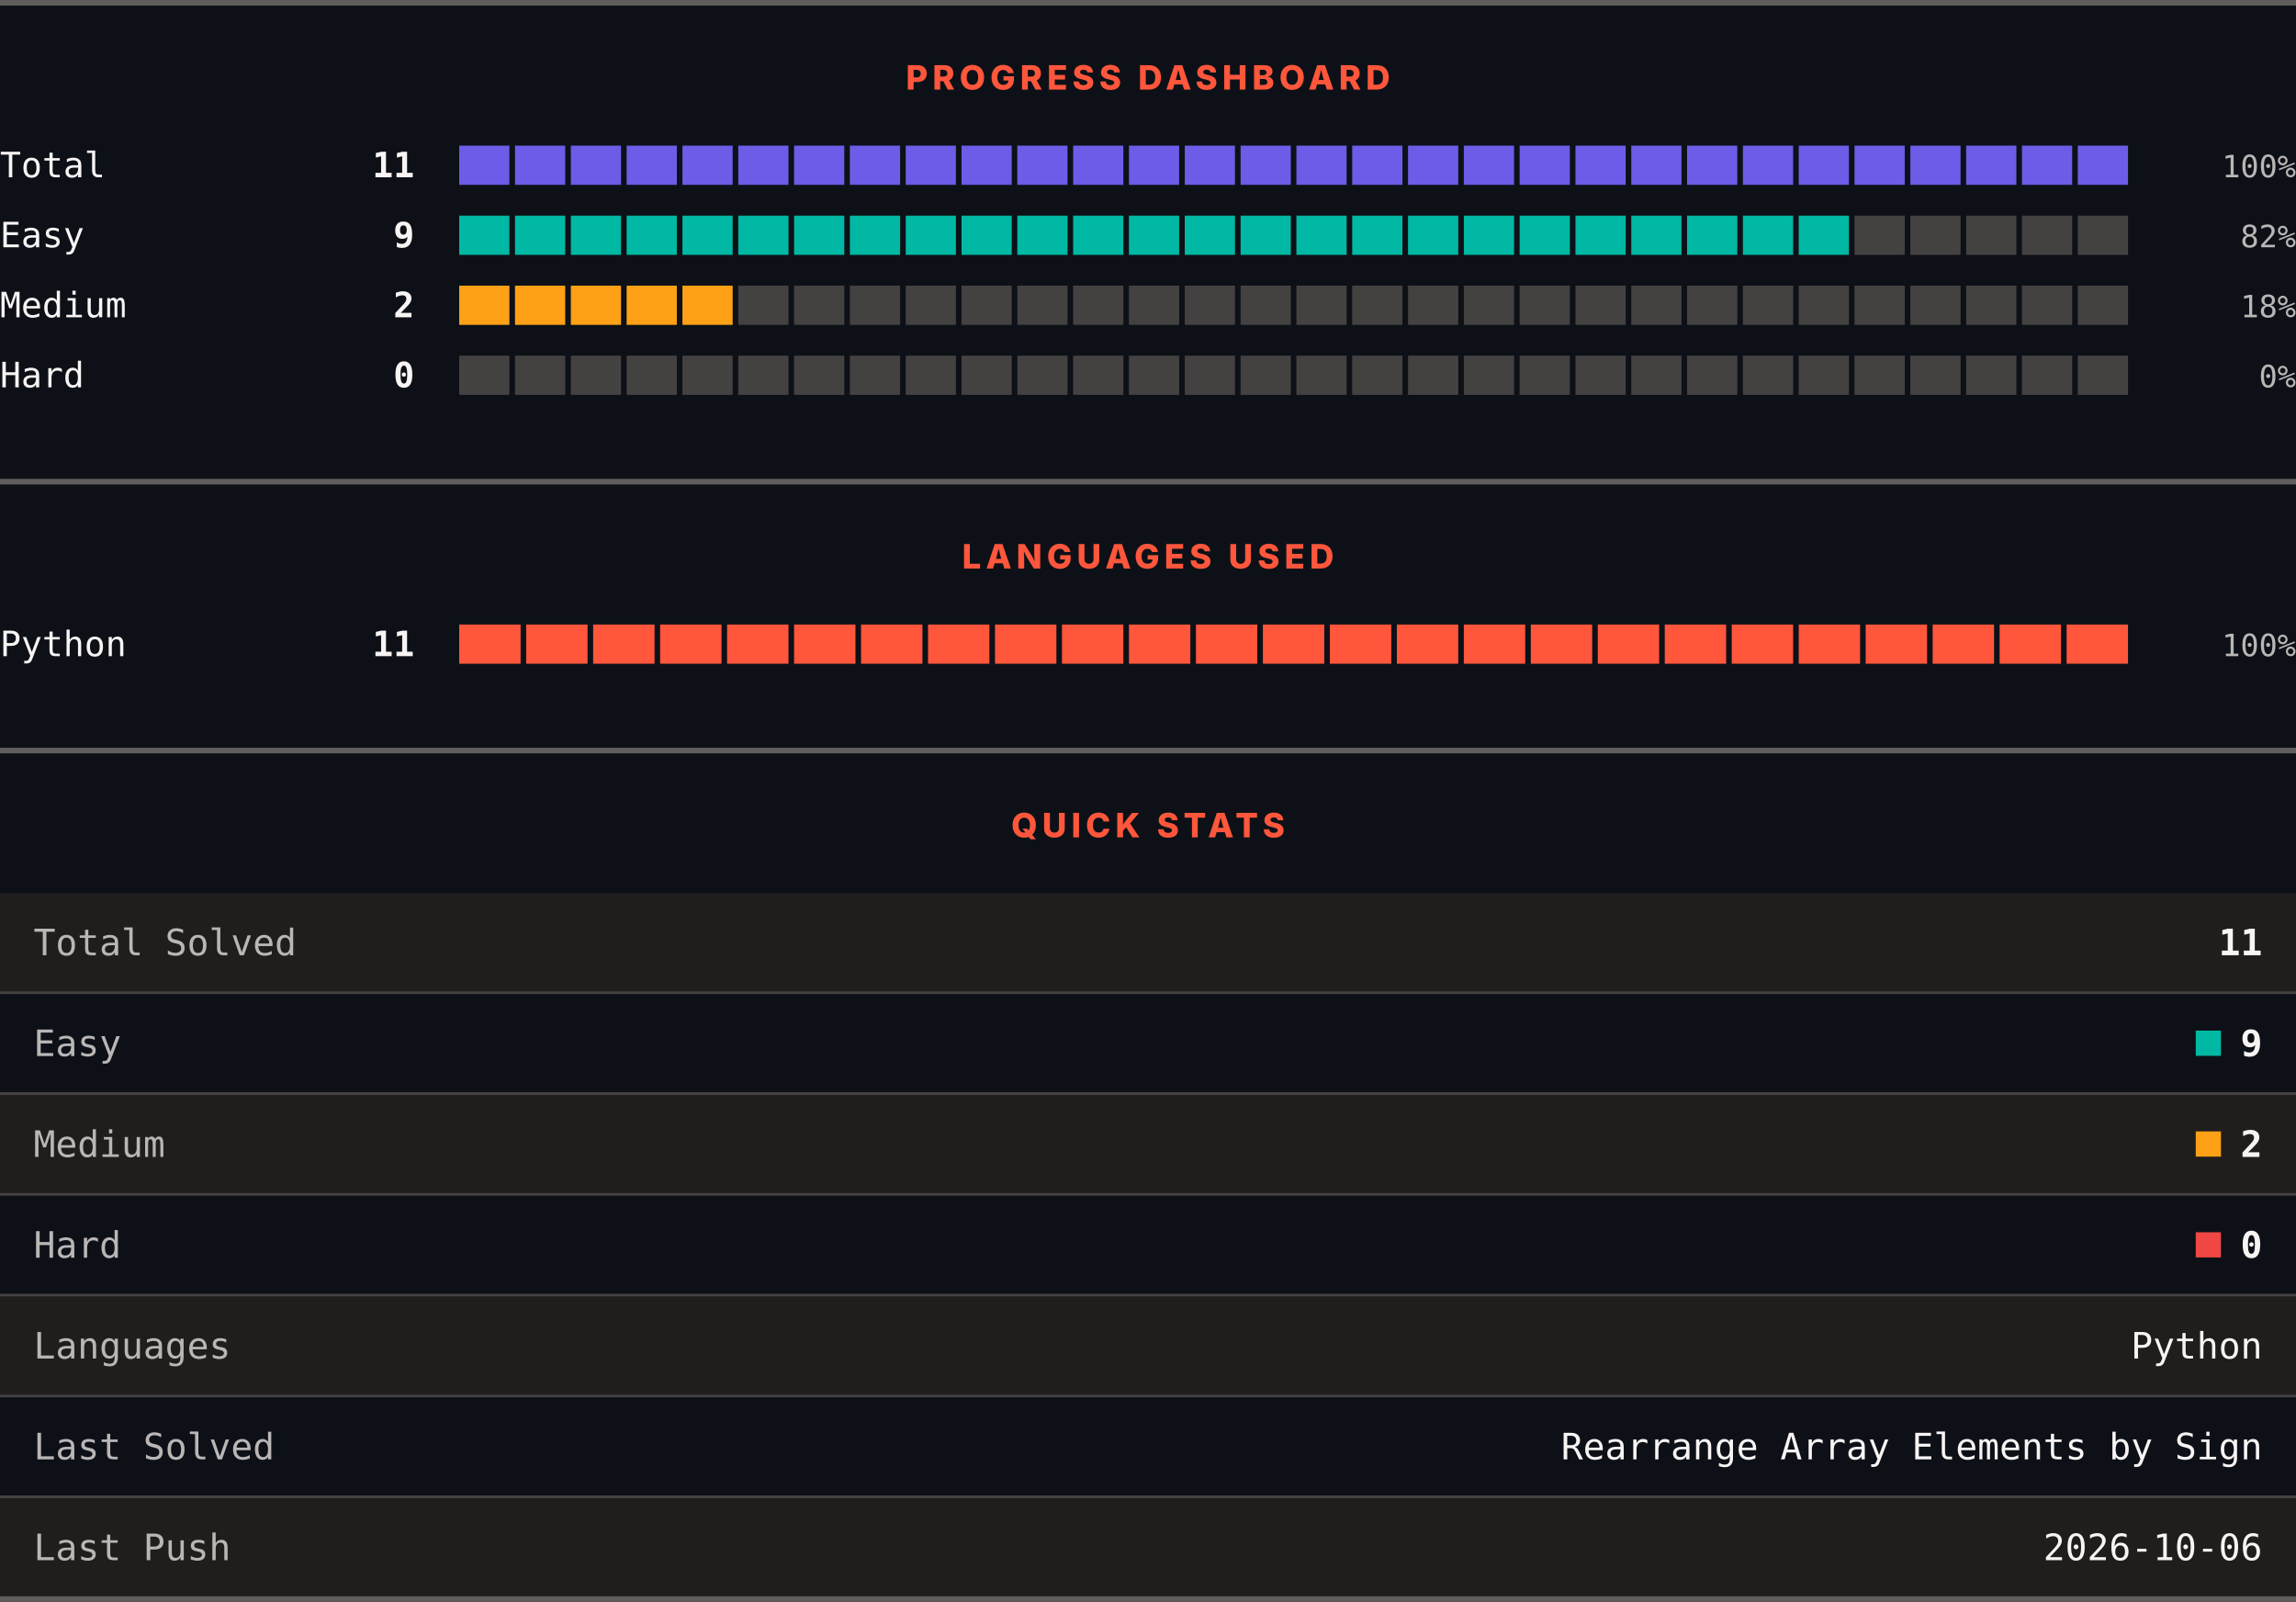
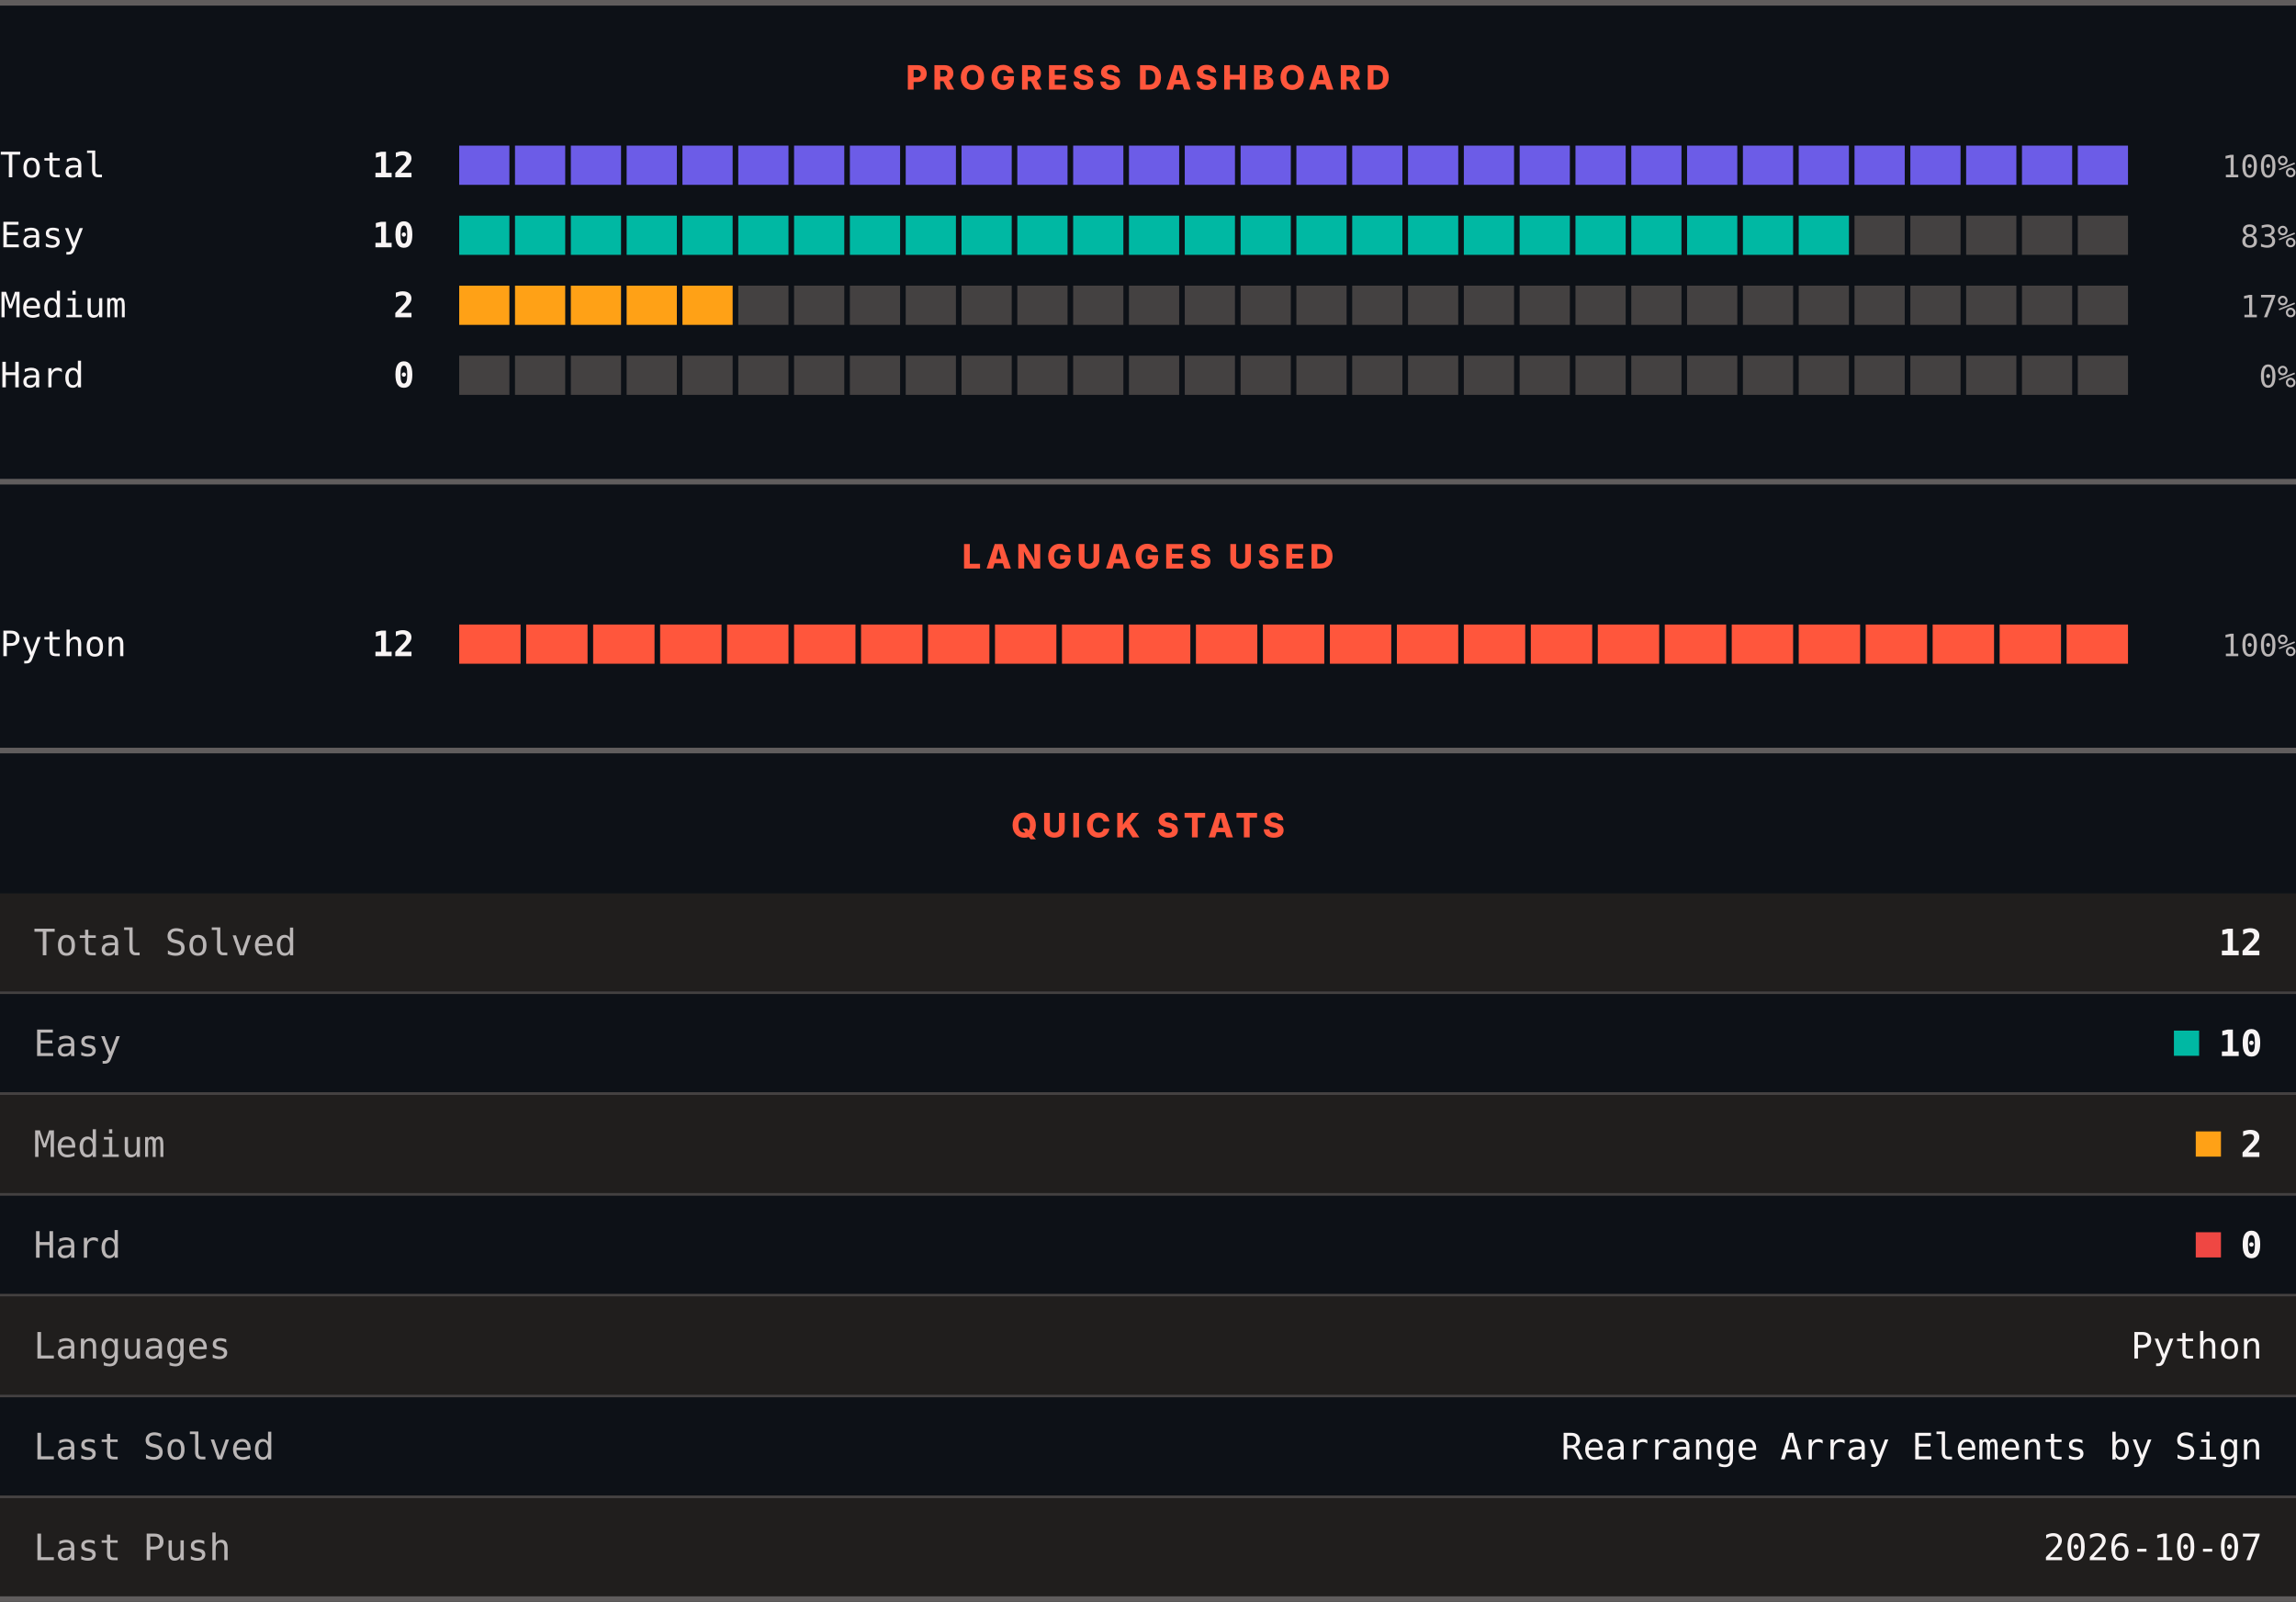
<svg xmlns="http://www.w3.org/2000/svg" width="820" height="572" viewBox="0 0 820 572" role="img" aria-label="LeetCode progress, languages and quick stats">
  <rect width="820" height="572" fill="#0d1117" />
  <rect x="0" y="0" width="820" height="2" fill="#605d5d" />
  <text x="410" y="32" text-anchor="middle" font-family="Archivo, system-ui, -apple-system, Segoe UI, sans-serif" font-size="12" font-weight="800" letter-spacing="1.68" fill="#ff563c">PROGRESS DASHBOARD</text>
  <text x="0" y="63.3" font-family="ui-monospace, SFMono-Regular, Menlo, Consolas, monospace" font-size="12.5" fill="#f8f4f4">Total</text>
-   <text x="148" y="63.3" text-anchor="end" font-family="ui-monospace, SFMono-Regular, Menlo, Consolas, monospace" font-size="12.5" font-weight="700" fill="#f8f4f4">11</text>
+   <text x="148" y="63.3" text-anchor="end" font-family="ui-monospace, SFMono-Regular, Menlo, Consolas, monospace" font-size="12.5" font-weight="700" fill="#f8f4f4">12</text>
  <rect x="164.00" y="52" width="17.93" height="14" fill="#6c5ce7" />
  <rect x="183.93" y="52" width="17.93" height="14" fill="#6c5ce7" />
  <rect x="203.87" y="52" width="17.93" height="14" fill="#6c5ce7" />
  <rect x="223.80" y="52" width="17.93" height="14" fill="#6c5ce7" />
  <rect x="243.73" y="52" width="17.93" height="14" fill="#6c5ce7" />
  <rect x="263.67" y="52" width="17.93" height="14" fill="#6c5ce7" />
  <rect x="283.60" y="52" width="17.93" height="14" fill="#6c5ce7" />
  <rect x="303.53" y="52" width="17.93" height="14" fill="#6c5ce7" />
  <rect x="323.47" y="52" width="17.93" height="14" fill="#6c5ce7" />
  <rect x="343.40" y="52" width="17.93" height="14" fill="#6c5ce7" />
  <rect x="363.33" y="52" width="17.93" height="14" fill="#6c5ce7" />
  <rect x="383.27" y="52" width="17.93" height="14" fill="#6c5ce7" />
  <rect x="403.20" y="52" width="17.93" height="14" fill="#6c5ce7" />
  <rect x="423.13" y="52" width="17.93" height="14" fill="#6c5ce7" />
  <rect x="443.07" y="52" width="17.93" height="14" fill="#6c5ce7" />
  <rect x="463.00" y="52" width="17.93" height="14" fill="#6c5ce7" />
  <rect x="482.93" y="52" width="17.93" height="14" fill="#6c5ce7" />
  <rect x="502.87" y="52" width="17.93" height="14" fill="#6c5ce7" />
  <rect x="522.80" y="52" width="17.93" height="14" fill="#6c5ce7" />
  <rect x="542.73" y="52" width="17.93" height="14" fill="#6c5ce7" />
  <rect x="562.67" y="52" width="17.93" height="14" fill="#6c5ce7" />
  <rect x="582.60" y="52" width="17.93" height="14" fill="#6c5ce7" />
  <rect x="602.53" y="52" width="17.93" height="14" fill="#6c5ce7" />
  <rect x="622.47" y="52" width="17.93" height="14" fill="#6c5ce7" />
  <rect x="642.40" y="52" width="17.93" height="14" fill="#6c5ce7" />
  <rect x="662.33" y="52" width="17.93" height="14" fill="#6c5ce7" />
  <rect x="682.27" y="52" width="17.93" height="14" fill="#6c5ce7" />
  <rect x="702.20" y="52" width="17.93" height="14" fill="#6c5ce7" />
  <rect x="722.13" y="52" width="17.93" height="14" fill="#6c5ce7" />
  <rect x="742.07" y="52" width="17.93" height="14" fill="#6c5ce7" />
  <text x="820" y="63.3" text-anchor="end" font-family="ui-monospace, SFMono-Regular, Menlo, Consolas, monospace" font-size="11" fill="#bab6b6">100%</text>
  <text x="0" y="88.3" font-family="ui-monospace, SFMono-Regular, Menlo, Consolas, monospace" font-size="12.5" fill="#f8f4f4">Easy</text>
-   <text x="148" y="88.3" text-anchor="end" font-family="ui-monospace, SFMono-Regular, Menlo, Consolas, monospace" font-size="12.5" font-weight="700" fill="#f8f4f4">9</text>
+   <text x="148" y="88.3" text-anchor="end" font-family="ui-monospace, SFMono-Regular, Menlo, Consolas, monospace" font-size="12.5" font-weight="700" fill="#f8f4f4">10</text>
  <rect x="164.00" y="77" width="17.93" height="14" fill="#00b8a3" />
  <rect x="183.93" y="77" width="17.93" height="14" fill="#00b8a3" />
  <rect x="203.87" y="77" width="17.93" height="14" fill="#00b8a3" />
  <rect x="223.80" y="77" width="17.93" height="14" fill="#00b8a3" />
  <rect x="243.73" y="77" width="17.93" height="14" fill="#00b8a3" />
  <rect x="263.67" y="77" width="17.93" height="14" fill="#00b8a3" />
  <rect x="283.60" y="77" width="17.93" height="14" fill="#00b8a3" />
  <rect x="303.53" y="77" width="17.93" height="14" fill="#00b8a3" />
  <rect x="323.47" y="77" width="17.93" height="14" fill="#00b8a3" />
  <rect x="343.40" y="77" width="17.93" height="14" fill="#00b8a3" />
  <rect x="363.33" y="77" width="17.93" height="14" fill="#00b8a3" />
  <rect x="383.27" y="77" width="17.93" height="14" fill="#00b8a3" />
  <rect x="403.20" y="77" width="17.93" height="14" fill="#00b8a3" />
  <rect x="423.13" y="77" width="17.93" height="14" fill="#00b8a3" />
  <rect x="443.07" y="77" width="17.93" height="14" fill="#00b8a3" />
  <rect x="463.00" y="77" width="17.93" height="14" fill="#00b8a3" />
  <rect x="482.93" y="77" width="17.93" height="14" fill="#00b8a3" />
  <rect x="502.87" y="77" width="17.93" height="14" fill="#00b8a3" />
  <rect x="522.80" y="77" width="17.93" height="14" fill="#00b8a3" />
  <rect x="542.73" y="77" width="17.93" height="14" fill="#00b8a3" />
  <rect x="562.67" y="77" width="17.93" height="14" fill="#00b8a3" />
  <rect x="582.60" y="77" width="17.93" height="14" fill="#00b8a3" />
  <rect x="602.53" y="77" width="17.93" height="14" fill="#00b8a3" />
  <rect x="622.47" y="77" width="17.93" height="14" fill="#00b8a3" />
  <rect x="642.40" y="77" width="17.93" height="14" fill="#00b8a3" />
  <rect x="662.33" y="77" width="17.93" height="14" fill="#444141" />
  <rect x="682.27" y="77" width="17.93" height="14" fill="#444141" />
  <rect x="702.20" y="77" width="17.93" height="14" fill="#444141" />
  <rect x="722.13" y="77" width="17.93" height="14" fill="#444141" />
  <rect x="742.07" y="77" width="17.93" height="14" fill="#444141" />
-   <text x="820" y="88.3" text-anchor="end" font-family="ui-monospace, SFMono-Regular, Menlo, Consolas, monospace" font-size="11" fill="#bab6b6">82%</text>
+   <text x="820" y="88.3" text-anchor="end" font-family="ui-monospace, SFMono-Regular, Menlo, Consolas, monospace" font-size="11" fill="#bab6b6">83%</text>
  <text x="0" y="113.3" font-family="ui-monospace, SFMono-Regular, Menlo, Consolas, monospace" font-size="12.5" fill="#f8f4f4">Medium</text>
  <text x="148" y="113.3" text-anchor="end" font-family="ui-monospace, SFMono-Regular, Menlo, Consolas, monospace" font-size="12.5" font-weight="700" fill="#f8f4f4">2</text>
  <rect x="164.00" y="102" width="17.93" height="14" fill="#ffa116" />
  <rect x="183.93" y="102" width="17.93" height="14" fill="#ffa116" />
  <rect x="203.87" y="102" width="17.93" height="14" fill="#ffa116" />
  <rect x="223.80" y="102" width="17.93" height="14" fill="#ffa116" />
  <rect x="243.73" y="102" width="17.93" height="14" fill="#ffa116" />
  <rect x="263.67" y="102" width="17.93" height="14" fill="#444141" />
  <rect x="283.60" y="102" width="17.93" height="14" fill="#444141" />
  <rect x="303.53" y="102" width="17.93" height="14" fill="#444141" />
  <rect x="323.47" y="102" width="17.93" height="14" fill="#444141" />
  <rect x="343.40" y="102" width="17.93" height="14" fill="#444141" />
  <rect x="363.33" y="102" width="17.93" height="14" fill="#444141" />
  <rect x="383.27" y="102" width="17.93" height="14" fill="#444141" />
  <rect x="403.20" y="102" width="17.93" height="14" fill="#444141" />
  <rect x="423.13" y="102" width="17.93" height="14" fill="#444141" />
  <rect x="443.07" y="102" width="17.93" height="14" fill="#444141" />
  <rect x="463.00" y="102" width="17.93" height="14" fill="#444141" />
  <rect x="482.93" y="102" width="17.93" height="14" fill="#444141" />
  <rect x="502.87" y="102" width="17.93" height="14" fill="#444141" />
  <rect x="522.80" y="102" width="17.93" height="14" fill="#444141" />
  <rect x="542.73" y="102" width="17.93" height="14" fill="#444141" />
  <rect x="562.67" y="102" width="17.93" height="14" fill="#444141" />
  <rect x="582.60" y="102" width="17.93" height="14" fill="#444141" />
  <rect x="602.53" y="102" width="17.93" height="14" fill="#444141" />
  <rect x="622.47" y="102" width="17.93" height="14" fill="#444141" />
  <rect x="642.40" y="102" width="17.93" height="14" fill="#444141" />
  <rect x="662.33" y="102" width="17.93" height="14" fill="#444141" />
  <rect x="682.27" y="102" width="17.93" height="14" fill="#444141" />
  <rect x="702.20" y="102" width="17.93" height="14" fill="#444141" />
  <rect x="722.13" y="102" width="17.93" height="14" fill="#444141" />
  <rect x="742.07" y="102" width="17.93" height="14" fill="#444141" />
-   <text x="820" y="113.3" text-anchor="end" font-family="ui-monospace, SFMono-Regular, Menlo, Consolas, monospace" font-size="11" fill="#bab6b6">18%</text>
+   <text x="820" y="113.3" text-anchor="end" font-family="ui-monospace, SFMono-Regular, Menlo, Consolas, monospace" font-size="11" fill="#bab6b6">17%</text>
  <text x="0" y="138.3" font-family="ui-monospace, SFMono-Regular, Menlo, Consolas, monospace" font-size="12.5" fill="#f8f4f4">Hard</text>
  <text x="148" y="138.3" text-anchor="end" font-family="ui-monospace, SFMono-Regular, Menlo, Consolas, monospace" font-size="12.5" font-weight="700" fill="#f8f4f4">0</text>
  <rect x="164.00" y="127" width="17.93" height="14" fill="#444141" />
  <rect x="183.93" y="127" width="17.93" height="14" fill="#444141" />
  <rect x="203.87" y="127" width="17.93" height="14" fill="#444141" />
  <rect x="223.80" y="127" width="17.93" height="14" fill="#444141" />
  <rect x="243.73" y="127" width="17.93" height="14" fill="#444141" />
  <rect x="263.67" y="127" width="17.93" height="14" fill="#444141" />
  <rect x="283.60" y="127" width="17.93" height="14" fill="#444141" />
  <rect x="303.53" y="127" width="17.93" height="14" fill="#444141" />
  <rect x="323.47" y="127" width="17.93" height="14" fill="#444141" />
  <rect x="343.40" y="127" width="17.93" height="14" fill="#444141" />
  <rect x="363.33" y="127" width="17.93" height="14" fill="#444141" />
  <rect x="383.27" y="127" width="17.93" height="14" fill="#444141" />
  <rect x="403.20" y="127" width="17.93" height="14" fill="#444141" />
  <rect x="423.13" y="127" width="17.93" height="14" fill="#444141" />
  <rect x="443.07" y="127" width="17.93" height="14" fill="#444141" />
  <rect x="463.00" y="127" width="17.93" height="14" fill="#444141" />
  <rect x="482.93" y="127" width="17.93" height="14" fill="#444141" />
  <rect x="502.87" y="127" width="17.93" height="14" fill="#444141" />
  <rect x="522.80" y="127" width="17.93" height="14" fill="#444141" />
  <rect x="542.73" y="127" width="17.93" height="14" fill="#444141" />
  <rect x="562.67" y="127" width="17.93" height="14" fill="#444141" />
  <rect x="582.60" y="127" width="17.93" height="14" fill="#444141" />
  <rect x="602.53" y="127" width="17.93" height="14" fill="#444141" />
  <rect x="622.47" y="127" width="17.93" height="14" fill="#444141" />
  <rect x="642.40" y="127" width="17.93" height="14" fill="#444141" />
  <rect x="662.33" y="127" width="17.93" height="14" fill="#444141" />
  <rect x="682.27" y="127" width="17.93" height="14" fill="#444141" />
  <rect x="702.20" y="127" width="17.93" height="14" fill="#444141" />
  <rect x="722.13" y="127" width="17.93" height="14" fill="#444141" />
  <rect x="742.07" y="127" width="17.93" height="14" fill="#444141" />
  <text x="820" y="138.3" text-anchor="end" font-family="ui-monospace, SFMono-Regular, Menlo, Consolas, monospace" font-size="11" fill="#bab6b6">0%</text>
  <rect x="0" y="171" width="820" height="2" fill="#605d5d" />
  <text x="410" y="203" text-anchor="middle" font-family="Archivo, system-ui, -apple-system, Segoe UI, sans-serif" font-size="12" font-weight="800" letter-spacing="1.68" fill="#ff563c">LANGUAGES USED</text>
  <text x="0" y="234.3" font-family="ui-monospace, SFMono-Regular, Menlo, Consolas, monospace" font-size="12.5" fill="#f8f4f4">Python</text>
-   <text x="148" y="234.3" text-anchor="end" font-family="ui-monospace, SFMono-Regular, Menlo, Consolas, monospace" font-size="12.5" font-weight="700" fill="#f8f4f4">11</text>
+   <text x="148" y="234.3" text-anchor="end" font-family="ui-monospace, SFMono-Regular, Menlo, Consolas, monospace" font-size="12.5" font-weight="700" fill="#f8f4f4">12</text>
  <rect x="164.00" y="223" width="21.92" height="14" fill="#ff563c" />
  <rect x="187.92" y="223" width="21.92" height="14" fill="#ff563c" />
  <rect x="211.84" y="223" width="21.92" height="14" fill="#ff563c" />
  <rect x="235.76" y="223" width="21.92" height="14" fill="#ff563c" />
  <rect x="259.68" y="223" width="21.92" height="14" fill="#ff563c" />
  <rect x="283.60" y="223" width="21.92" height="14" fill="#ff563c" />
  <rect x="307.52" y="223" width="21.92" height="14" fill="#ff563c" />
  <rect x="331.44" y="223" width="21.92" height="14" fill="#ff563c" />
  <rect x="355.36" y="223" width="21.92" height="14" fill="#ff563c" />
  <rect x="379.28" y="223" width="21.92" height="14" fill="#ff563c" />
  <rect x="403.20" y="223" width="21.92" height="14" fill="#ff563c" />
  <rect x="427.12" y="223" width="21.92" height="14" fill="#ff563c" />
  <rect x="451.04" y="223" width="21.92" height="14" fill="#ff563c" />
  <rect x="474.96" y="223" width="21.92" height="14" fill="#ff563c" />
  <rect x="498.88" y="223" width="21.92" height="14" fill="#ff563c" />
  <rect x="522.80" y="223" width="21.92" height="14" fill="#ff563c" />
  <rect x="546.72" y="223" width="21.92" height="14" fill="#ff563c" />
  <rect x="570.64" y="223" width="21.92" height="14" fill="#ff563c" />
  <rect x="594.56" y="223" width="21.92" height="14" fill="#ff563c" />
  <rect x="618.48" y="223" width="21.92" height="14" fill="#ff563c" />
  <rect x="642.40" y="223" width="21.92" height="14" fill="#ff563c" />
  <rect x="666.32" y="223" width="21.92" height="14" fill="#ff563c" />
  <rect x="690.24" y="223" width="21.92" height="14" fill="#ff563c" />
  <rect x="714.16" y="223" width="21.92" height="14" fill="#ff563c" />
  <rect x="738.08" y="223" width="21.92" height="14" fill="#ff563c" />
  <text x="820" y="234.3" text-anchor="end" font-family="ui-monospace, SFMono-Regular, Menlo, Consolas, monospace" font-size="11" fill="#bab6b6">100%</text>
  <rect x="0" y="267" width="820" height="2" fill="#605d5d" />
  <text x="410" y="299" text-anchor="middle" font-family="Archivo, system-ui, -apple-system, Segoe UI, sans-serif" font-size="12" font-weight="800" letter-spacing="1.68" fill="#ff563c">QUICK STATS</text>
  <rect x="0" y="319" width="820" height="35" fill="#201e1d" />
  <text x="12" y="341.1" font-family="ui-monospace, SFMono-Regular, Menlo, Consolas, monospace" font-size="13" fill="#bab6b6">Total Solved</text>
-   <text x="808" y="341.1" text-anchor="end" font-family="ui-monospace, SFMono-Regular, Menlo, Consolas, monospace" font-size="13" font-weight="700" fill="#f8f4f4">11</text>
+   <text x="808" y="341.1" text-anchor="end" font-family="ui-monospace, SFMono-Regular, Menlo, Consolas, monospace" font-size="13" font-weight="700" fill="#f8f4f4">12</text>
  <rect x="0" y="354" width="820" height="1" fill="#444141" />
  <rect x="0" y="355" width="820" height="35" fill="#0d1117" />
  <text x="12" y="377.1" font-family="ui-monospace, SFMono-Regular, Menlo, Consolas, monospace" font-size="13" fill="#bab6b6">Easy</text>
-   <rect x="784.2" y="368" width="9" height="9" fill="#00b8a3" />
-   <text x="808" y="377.1" text-anchor="end" font-family="ui-monospace, SFMono-Regular, Menlo, Consolas, monospace" font-size="13" font-weight="700" fill="#f8f4f4">9</text>
+   <rect x="776.4" y="368" width="9" height="9" fill="#00b8a3" />
+   <text x="808" y="377.1" text-anchor="end" font-family="ui-monospace, SFMono-Regular, Menlo, Consolas, monospace" font-size="13" font-weight="700" fill="#f8f4f4">10</text>
  <rect x="0" y="390" width="820" height="1" fill="#444141" />
  <rect x="0" y="391" width="820" height="35" fill="#201e1d" />
  <text x="12" y="413.1" font-family="ui-monospace, SFMono-Regular, Menlo, Consolas, monospace" font-size="13" fill="#bab6b6">Medium</text>
  <rect x="784.2" y="404" width="9" height="9" fill="#ffa116" />
  <text x="808" y="413.1" text-anchor="end" font-family="ui-monospace, SFMono-Regular, Menlo, Consolas, monospace" font-size="13" font-weight="700" fill="#f8f4f4">2</text>
  <rect x="0" y="426" width="820" height="1" fill="#444141" />
  <rect x="0" y="427" width="820" height="35" fill="#0d1117" />
  <text x="12" y="449.1" font-family="ui-monospace, SFMono-Regular, Menlo, Consolas, monospace" font-size="13" fill="#bab6b6">Hard</text>
  <rect x="784.2" y="440" width="9" height="9" fill="#ef4743" />
  <text x="808" y="449.1" text-anchor="end" font-family="ui-monospace, SFMono-Regular, Menlo, Consolas, monospace" font-size="13" font-weight="700" fill="#f8f4f4">0</text>
  <rect x="0" y="462" width="820" height="1" fill="#444141" />
  <rect x="0" y="463" width="820" height="35" fill="#201e1d" />
  <text x="12" y="485.1" font-family="ui-monospace, SFMono-Regular, Menlo, Consolas, monospace" font-size="13" fill="#bab6b6">Languages</text>
  <text x="808" y="485.1" text-anchor="end" font-family="ui-monospace, SFMono-Regular, Menlo, Consolas, monospace" font-size="13" fill="#f8f4f4">Python</text>
  <rect x="0" y="498" width="820" height="1" fill="#444141" />
  <rect x="0" y="499" width="820" height="35" fill="#0d1117" />
  <text x="12" y="521.1" font-family="ui-monospace, SFMono-Regular, Menlo, Consolas, monospace" font-size="13" fill="#bab6b6">Last Solved</text>
  <text x="808" y="521.1" text-anchor="end" font-family="ui-monospace, SFMono-Regular, Menlo, Consolas, monospace" font-size="13" fill="#f8f4f4">Rearrange Array Elements by Sign</text>
  <rect x="0" y="534" width="820" height="1" fill="#444141" />
  <rect x="0" y="535" width="820" height="35" fill="#201e1d" />
  <text x="12" y="557.1" font-family="ui-monospace, SFMono-Regular, Menlo, Consolas, monospace" font-size="13" fill="#bab6b6">Last Push</text>
-   <text x="808" y="557.1" text-anchor="end" font-family="ui-monospace, SFMono-Regular, Menlo, Consolas, monospace" font-size="13" fill="#f8f4f4">2026-10-06</text>
+   <text x="808" y="557.1" text-anchor="end" font-family="ui-monospace, SFMono-Regular, Menlo, Consolas, monospace" font-size="13" fill="#f8f4f4">2026-10-07</text>
  <rect x="0" y="570" width="820" height="2" fill="#605d5d" />
</svg>
